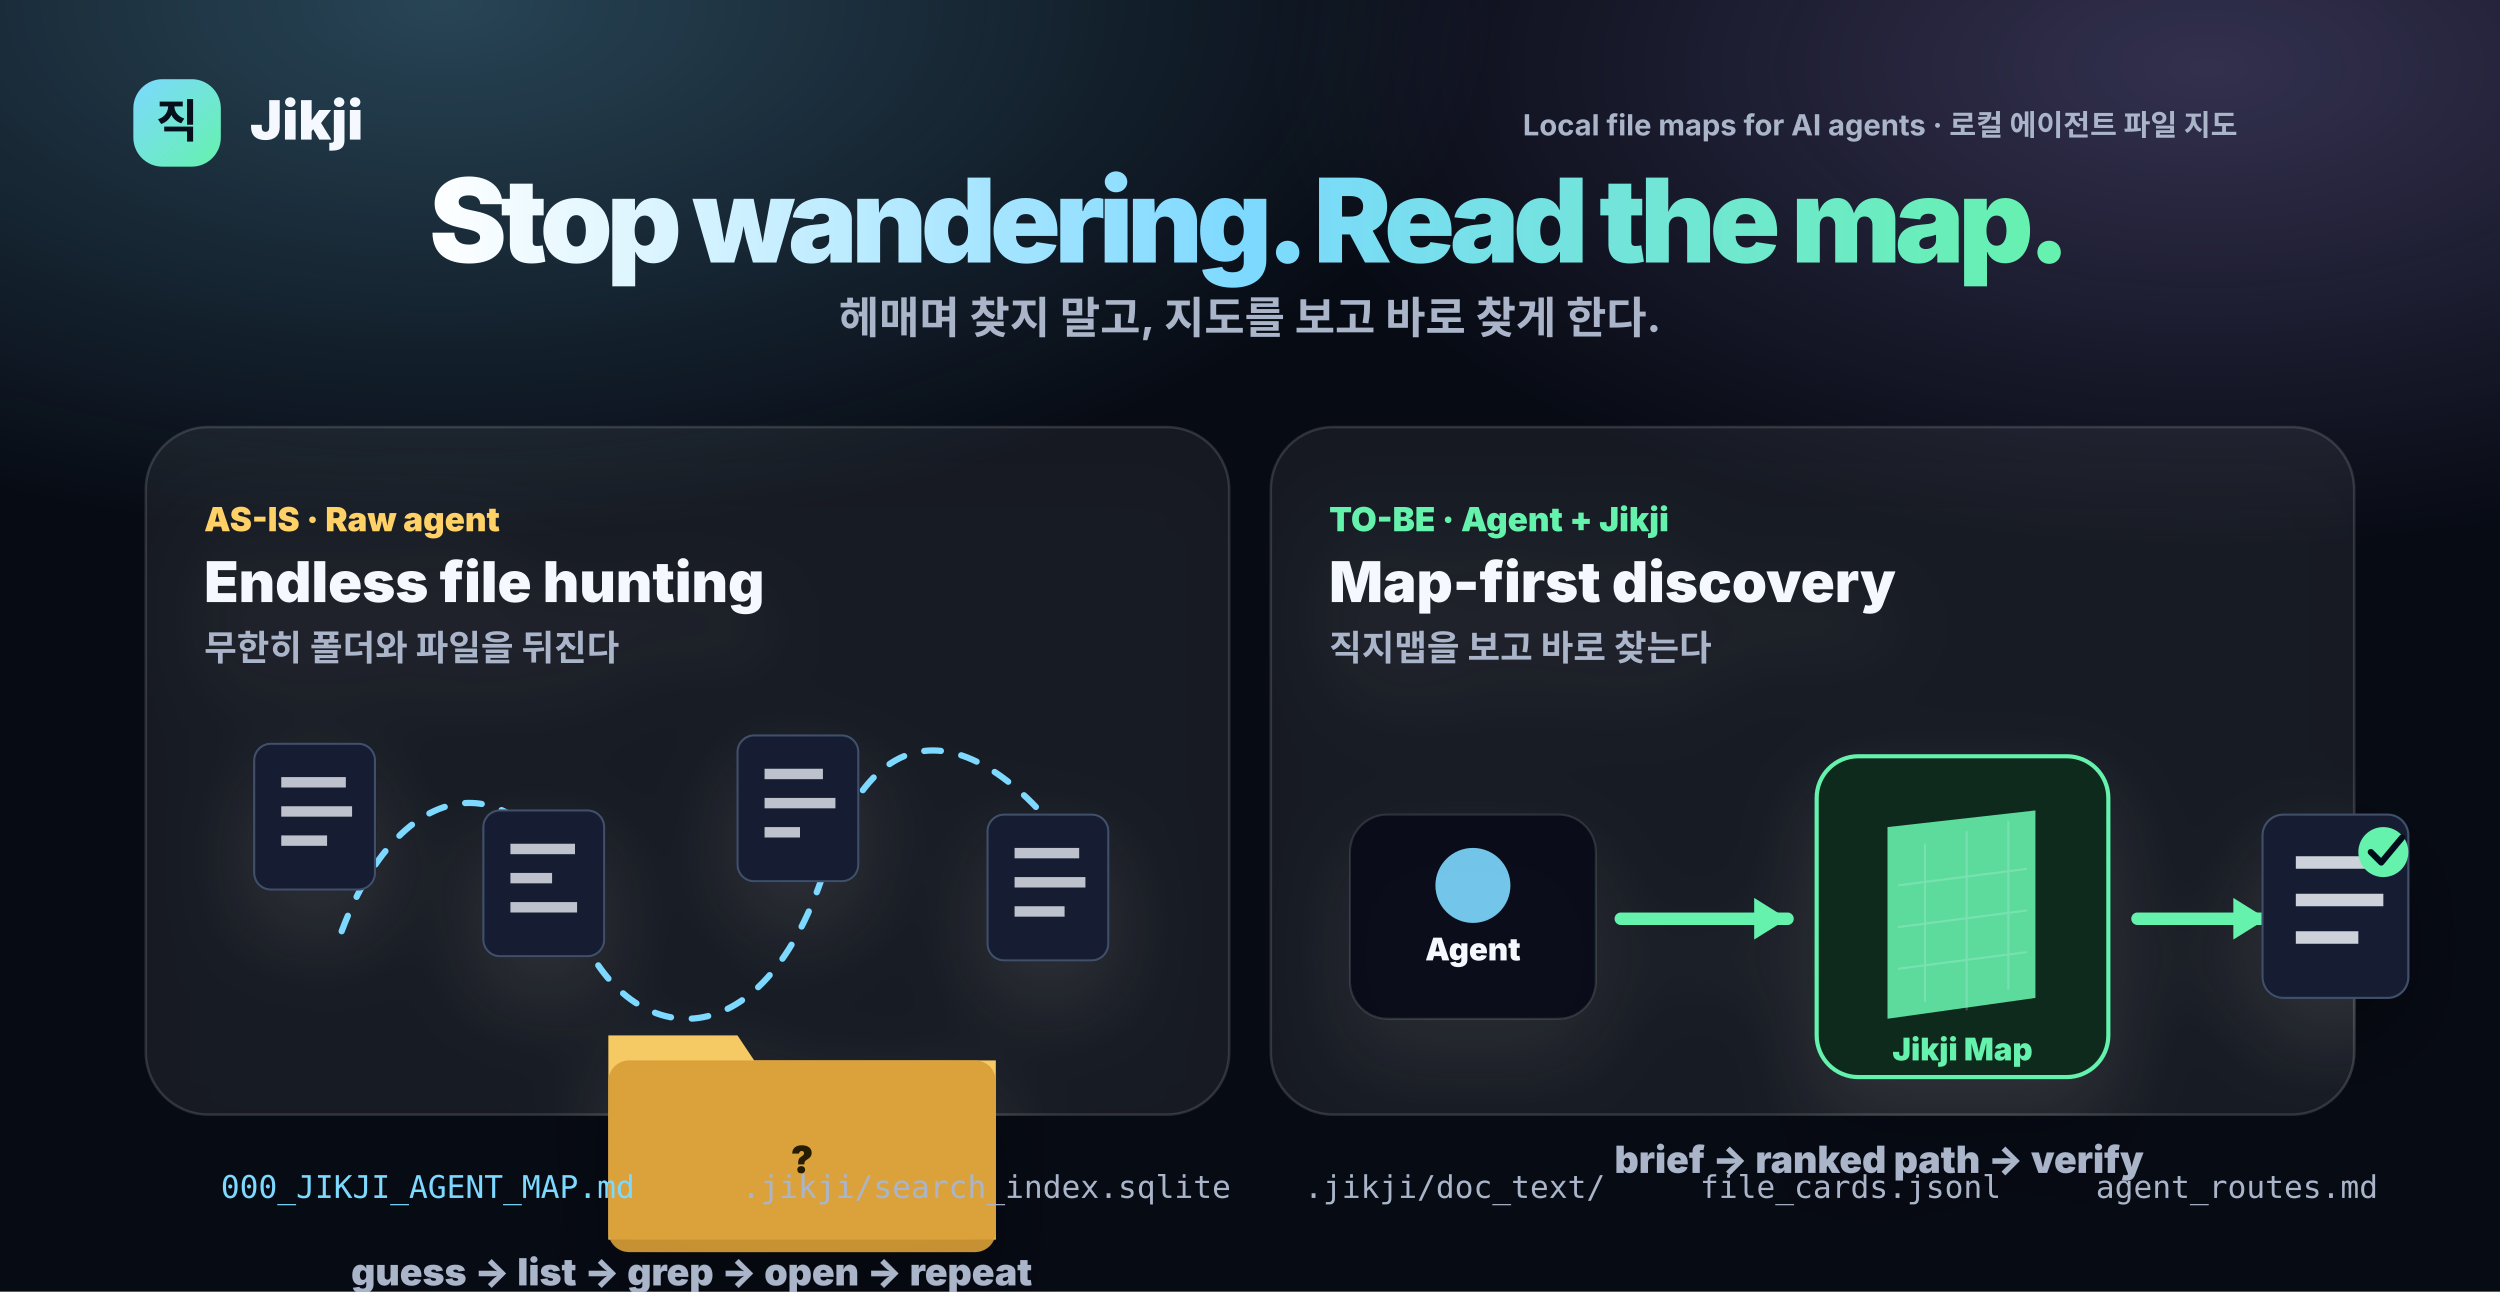
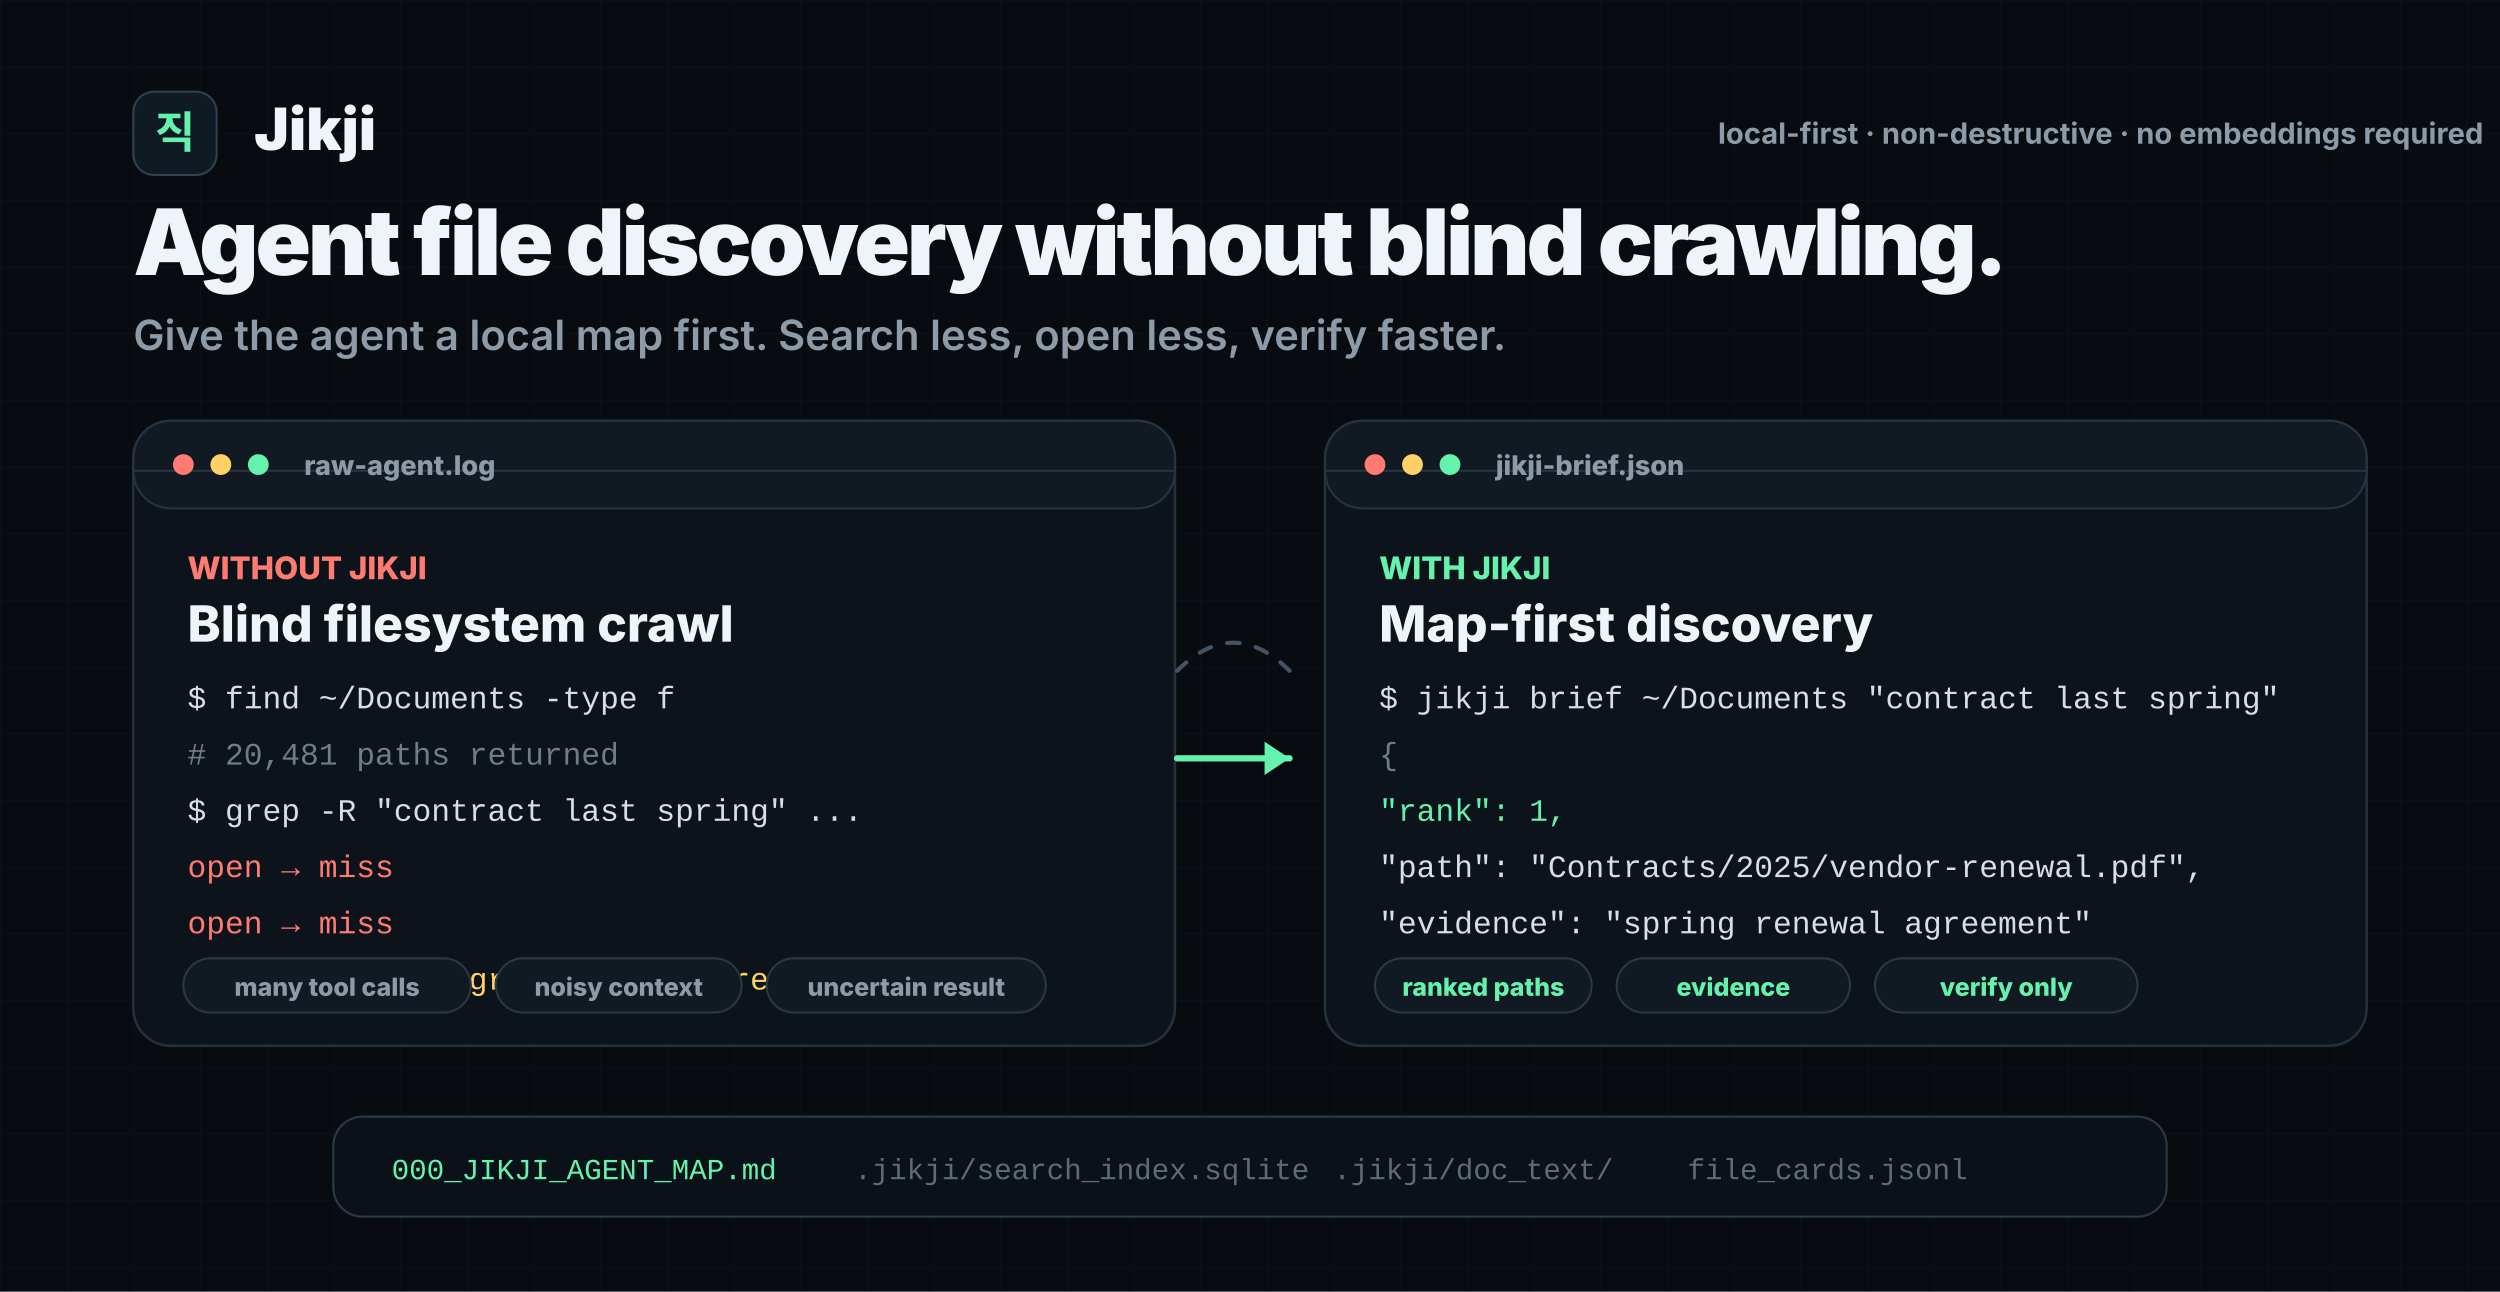
<svg xmlns="http://www.w3.org/2000/svg" width="1200" height="620" viewBox="0 0 1200 620" role="img" aria-labelledby="title desc">
  <defs>
-     <radialGradient id="bgA" cx="18%" cy="0%" r="58%">
-       <stop offset="0" stop-color="#7dd9ff" stop-opacity=".28" />
-       <stop offset=".72" stop-color="#7dd9ff" stop-opacity="0" />
-     </radialGradient>
-     <radialGradient id="bgB" cx="88%" cy="5%" r="52%">
-       <stop offset="0" stop-color="#b8a1ff" stop-opacity=".25" />
-       <stop offset=".72" stop-color="#b8a1ff" stop-opacity="0" />
-     </radialGradient>
-     <linearGradient id="brand" x1="0" y1="0" x2="1" y2="1">
-       <stop offset="0" stop-color="#7dd9ff" />
-       <stop offset="1" stop-color="#65f2ad" />
-     </linearGradient>
-     <linearGradient id="titleGrad" x1="0" y1="0" x2="1" y2="0">
-       <stop offset="0" stop-color="#fff" />
-       <stop offset=".5" stop-color="#7dd9ff" />
-       <stop offset="1" stop-color="#65f2ad" />
-     </linearGradient>
-     <filter id="shadow" x="-20%" y="-20%" width="140%" height="140%">
-       <feDropShadow dx="0" dy="18" stdDeviation="20" flood-color="#000" flood-opacity=".35" />
-     </filter>
+     <pattern id="grid" width="32" height="32" patternUnits="userSpaceOnUse">
+       <path d="M32 0H0V32" fill="none" stroke="#16202b" stroke-width="1" opacity="0.55" />
+     </pattern>
    <style>
-       .sans{font-family:Inter,ui-sans-serif,system-ui,-apple-system,BlinkMacSystemFont,"Segoe UI","Noto Sans KR",Arial,sans-serif}.mono{font-family:"SFMono-Regular",Consolas,monospace}.text{fill:#f5f8ff}.muted{fill:#aab5ca}.blue{fill:#7dd9ff}.green{fill:#65f2ad}.amber{fill:#ffd166}.panel{fill:rgba(255,255,255,.055);stroke:rgba(255,255,255,.14);stroke-width:1.2}.inner{fill:rgba(7,11,20,.66);stroke:rgba(255,255,255,.12);stroke-width:1}.file{fill:#151f33;stroke:#42506b;stroke-width:1}.paper{fill:#f5f8ff}.folder{fill:#ffd166}.map{fill:#65f2ad}.line{stroke:#7dd9ff;stroke-width:3;stroke-linecap:round;stroke-dasharray:8 10}.direct{stroke:#65f2ad;stroke-width:6;stroke-linecap:round}.thin{stroke:rgba(255,255,255,.18);stroke-width:1}
+       .bg{fill:#080c10}.grid{fill:url(#grid)}.sans{font-family:Inter,ui-sans-serif,system-ui,-apple-system,BlinkMacSystemFont,"Segoe UI","Noto Sans KR",Arial,sans-serif}.mono{font-family:"SFMono-Regular","JetBrains Mono",Consolas,"Liberation Mono",Menlo,monospace}.title{fill:#eef4f8}.muted{fill:#8d9aa7}.dim{fill:#5f6b78}.green{fill:#65f2ad}.amber{fill:#ffd166}.red{fill:#ff7b72}.cyan{fill:#7dd9ff}.panel{fill:#0d131a;stroke:#24313d;stroke-width:1.2}.panel2{fill:#0a1118;stroke:#2a3a46;stroke-width:1}.bar{fill:#111923;stroke:#263442;stroke-width:1}.line{fill:none;stroke:#273746;stroke-width:1}.cmd{fill:#d6dee6}.comment{fill:#6f7d8a}.good{fill:#65f2ad}.warn{fill:#ffd166}.bad{fill:#ff7b72}.chip{fill:#111923;stroke:#2a3845;stroke-width:1}.arrow{stroke:#65f2ad;stroke-width:3;stroke-linecap:round;stroke-linejoin:round;fill:none}.arrowDim{stroke:#445465;stroke-width:2;stroke-linecap:round;stroke-dasharray:6 8;fill:none}
    </style>
  </defs>
-   <rect width="1200" height="620" fill="#070b14" />
-   <rect width="1200" height="620" fill="url(#bgA)" />
-   <rect width="1200" height="620" fill="url(#bgB)" />
+   <rect class="bg" width="1200" height="620" />
+   <rect class="grid" width="1200" height="620" opacity="0.45" />
  <g class="sans">
-     <g transform="translate(64 38)">
-       <rect width="42" height="42" rx="14" fill="url(#brand)" />
-       <text x="21" y="28" text-anchor="middle" font-size="22" font-weight="950" fill="#06101c">직</text>
-       <text x="56" y="29" font-size="26" font-weight="950" class="text">Jikji</text>
-       <text x="1010" y="27" text-anchor="end" font-size="14" font-weight="750" class="muted">Local file maps for AI agents · 로컬 에이전트 파일 지도</text>
+     <g transform="translate(64 44)">
+       <rect width="40" height="40" rx="10" fill="#0f1a22" stroke="#2f4150" />
+       <text x="20" y="27" text-anchor="middle" font-size="21" font-weight="900" class="green">직</text>
+       <text x="58" y="28" font-size="28" font-weight="850" class="title">Jikji</text>
+       <text x="1128" y="25" text-anchor="end" font-size="14" font-weight="650" class="muted">local-first · non-destructive · no embeddings required</text>
    </g>
-     <text x="600" y="126" text-anchor="middle" font-size="56" font-weight="950" letter-spacing="-3" fill="url(#titleGrad)">Stop wandering. Read the map.</text>
-     <text x="600" y="160" text-anchor="middle" font-size="21" font-weight="700" class="muted">헤매며 찾지 말고, 지도를 보고 바로 찾게 한다.</text>
-     <g transform="translate(70 205)" filter="url(#shadow)">
-       <rect class="panel" width="520" height="330" rx="30" />
-       <text x="28" y="50" font-size="16" font-weight="950" class="amber">AS-IS · Raw agent</text>
-       <text x="28" y="84" font-size="27" font-weight="950" class="text">Endless file hunting</text>
-       <text x="28" y="112" font-size="17" font-weight="700" class="muted">무한히 폴더와 파일을 뒤진다</text>
-       <g transform="translate(34 142)">
-         <path class="line" d="M60 100 C90 20,150 20,170 88 S260 170,292 70 S390 18,430 92" fill="none" />
-         <g transform="translate(18 10)">
-           <rect class="file" x="0" y="0" width="58" height="70" rx="8" />
-           <path class="paper" d="M13 16h31v5H13zm0 14h34v5H13zm0 14h22v5H13z" opacity=".75" />
-         </g>
-         <g transform="translate(128 42)">
-           <rect class="file" x="0" y="0" width="58" height="70" rx="8" />
-           <path class="paper" d="M13 16h31v5H13zm0 14h20v5H13zm0 14h32v5H13z" opacity=".75" />
-         </g>
-         <g transform="translate(250 6)">
-           <rect class="file" x="0" y="0" width="58" height="70" rx="8" />
-           <path class="paper" d="M13 16h28v5H13zm0 14h34v5H13zm0 14h17v5H13z" opacity=".75" />
-         </g>
-         <g transform="translate(370 44)">
-           <rect class="file" x="0" y="0" width="58" height="70" rx="8" />
-           <path class="paper" d="M13 16h31v5H13zm0 14h34v5H13zm0 14h24v5H13z" opacity=".75" />
-         </g>
-         <g transform="translate(188 134)">
-           <path class="folder" d="M0 16h62l8 12h116v86H0z" opacity=".95" />
-           <rect x="0" y="28" width="186" height="92" rx="10" fill="#d89d35" opacity=".9" />
-           <text x="93" y="82" text-anchor="middle" font-size="18" font-weight="900" fill="#271a06">?</text>
-         </g>
-         <text x="228" y="270" text-anchor="middle" font-size="18" font-weight="850" class="muted">guess → list → grep → open → repeat</text>
+     <text x="64" y="132" font-size="44" font-weight="860" letter-spacing="-1.5" class="title">Agent file discovery without blind crawling.</text>
+     <text x="64" y="168" font-size="20" font-weight="620" class="muted">Give the agent a local map first. Search less, open less, verify faster.</text>
+     <g transform="translate(64 202)">
+       <rect class="panel" width="500" height="300" rx="18" />
+       <rect class="bar" x="0" y="0" width="500" height="42" rx="18" />
+       <path d="M0 24H500" stroke="#263442" />
+       <circle cx="24" cy="21" r="5" fill="#ff7b72" />
+       <circle cx="42" cy="21" r="5" fill="#ffd166" />
+       <circle cx="60" cy="21" r="5" fill="#65f2ad" />
+       <text x="82" y="26" font-size="13" font-weight="760" class="muted">raw-agent.log</text>
+       <text x="26" y="76" font-size="15" font-weight="780" class="bad">WITHOUT JIKJI</text>
+       <text x="26" y="106" font-size="24" font-weight="820" class="title">Blind filesystem crawl</text>
+       <g class="mono" font-size="15" transform="translate(26 138)">
+         <text y="0" class="cmd">$ find ~/Documents -type f</text>
+         <text y="27" class="comment"># 20,481 paths returned</text>
+         <text y="54" class="cmd">$ grep -R "contract last spring" ...</text>
+         <text y="81" class="bad">open → miss</text>
+         <text y="108" class="bad">open → miss</text>
+         <text y="135" class="warn">guess → list → grep → open → repeat</text>
+       </g>
+       <g transform="translate(24 258)">
+         <rect class="chip" width="138" height="26" rx="13" />
+         <text x="69" y="18" text-anchor="middle" font-size="12" font-weight="760" class="muted">many tool calls</text>
+         <rect class="chip" x="150" width="118" height="26" rx="13" />
+         <text x="209" y="18" text-anchor="middle" font-size="12" font-weight="760" class="muted">noisy context</text>
+         <rect class="chip" x="280" width="134" height="26" rx="13" />
+         <text x="347" y="18" text-anchor="middle" font-size="12" font-weight="760" class="muted">uncertain result</text>
      </g>
    </g>
-     <g transform="translate(610 205)" filter="url(#shadow)">
-       <rect class="panel" width="520" height="330" rx="30" />
-       <text x="28" y="50" font-size="16" font-weight="950" class="green">TO-BE · Agent + Jikji</text>
-       <text x="28" y="84" font-size="27" font-weight="950" class="text">Map-first discovery</text>
-       <text x="28" y="112" font-size="17" font-weight="700" class="muted">직지맵을 보고 바로 찾는다</text>
-       <g transform="translate(38 144)">
-         <g transform="translate(0 42)">
-           <rect class="inner" width="118" height="98" rx="18" />
-           <circle cx="59" cy="34" r="18" fill="#7dd9ff" opacity=".9" />
-           <text x="59" y="70" text-anchor="middle" font-size="15" font-weight="900" class="text">Agent</text>
-         </g>
-         <path class="direct" d="M130 92 L210 92" />
-         <polygon points="210,92 194,82 194,102" fill="#65f2ad" />
-         <g transform="translate(224 14)">
-           <rect width="140" height="154" rx="20" fill="#10291e" stroke="#65f2ad" stroke-width="2" />
-           <path d="M34 34 L105 26 L105 116 L34 126 Z" fill="#65f2ad" opacity=".88" />
-           <path d="M52 42 L52 118 M72 36 L72 122 M92 31 L92 112 M39 62 L101 54 M39 82 L101 74 M39 102 L101 94" class="thin" />
-           <text x="70" y="146" text-anchor="middle" font-size="15" font-weight="950" class="green">Jikji Map</text>
-         </g>
-         <path class="direct" d="M378 92 L440 92" />
-         <polygon points="440,92 424,82 424,102" fill="#65f2ad" />
-         <g transform="translate(438 42)">
-           <rect class="file" width="70" height="88" rx="10" fill="#102033" stroke="#65f2ad" stroke-width="2" />
-           <path class="paper" d="M16 20h38v6H16zm0 18h42v6H16zm0 18h30v6H16z" opacity=".82" />
-           <circle cx="58" cy="18" r="12" fill="#65f2ad" />
-           <path d="M52 18l5 5 10-12" fill="none" stroke="#06101c" stroke-width="3" stroke-linecap="round" stroke-linejoin="round" />
-         </g>
-         <text x="254" y="214" text-anchor="middle" font-size="18" font-weight="850" class="muted">brief → ranked path → verify</text>
+     <g transform="translate(636 202)">
+       <rect class="panel" width="500" height="300" rx="18" />
+       <rect class="bar" x="0" y="0" width="500" height="42" rx="18" />
+       <path d="M0 24H500" stroke="#263442" />
+       <circle cx="24" cy="21" r="5" fill="#ff7b72" />
+       <circle cx="42" cy="21" r="5" fill="#ffd166" />
+       <circle cx="60" cy="21" r="5" fill="#65f2ad" />
+       <text x="82" y="26" font-size="13" font-weight="760" class="muted">jikji-brief.json</text>
+       <text x="26" y="76" font-size="15" font-weight="780" class="good">WITH JIKJI</text>
+       <text x="26" y="106" font-size="24" font-weight="820" class="title">Map-first discovery</text>
+       <g class="mono" font-size="15" transform="translate(26 138)">
+         <text y="0" class="cmd">$ jikji brief ~/Documents "contract last spring"</text>
+         <text y="27" class="comment">{</text>
+         <text y="54" class="good">  "rank": 1,</text>
+         <text y="81" class="cmd">  "path": "Contracts/2025/vendor-renewal.pdf",</text>
+         <text y="108" class="cmd">  "evidence": "spring renewal agreement"</text>
+         <text y="135" class="comment">}</text>
+       </g>
+       <g transform="translate(24 258)">
+         <rect class="chip" width="104" height="26" rx="13" />
+         <text x="52" y="18" text-anchor="middle" font-size="12" font-weight="760" class="green">ranked paths</text>
+         <rect class="chip" x="116" width="112" height="26" rx="13" />
+         <text x="172" y="18" text-anchor="middle" font-size="12" font-weight="760" class="green">evidence</text>
+         <rect class="chip" x="240" width="126" height="26" rx="13" />
+         <text x="303" y="18" text-anchor="middle" font-size="12" font-weight="760" class="green">verify only</text>
      </g>
    </g>
-     <g transform="translate(106 575)" class="mono">
-       <text x="0" y="0" font-size="15" class="blue">000_JIKJI_AGENT_MAP.md</text>
-       <text x="250" y="0" font-size="15" class="muted">.jikji/search_index.sqlite</text>
-       <text x="520" y="0" font-size="15" class="muted">.jikji/doc_text/</text>
-       <text x="710" y="0" font-size="15" class="muted">file_cards.jsonl</text>
-       <text x="900" y="0" font-size="15" class="muted">agent_routes.md</text>
+     <g transform="translate(565 322)">
+       <path class="arrowDim" d="M0 0 C18 -18 36 -18 54 0" />
+       <path class="arrow" d="M0 42 H54" />
+       <path d="M54 42 l-12 -8 v16 z" fill="#65f2ad" />
+     </g>
+     <g transform="translate(160 536)">
+       <rect class="panel2" width="880" height="48" rx="14" />
+       <g class="mono" font-size="14">
+         <text x="28" y="30" class="green">000_JIKJI_AGENT_MAP.md</text>
+         <text x="250" y="30" class="dim">.jikji/search_index.sqlite</text>
+         <text x="480" y="30" class="dim">.jikji/doc_text/</text>
+         <text x="650" y="30" class="dim">file_cards.jsonl</text>
+       </g>
    </g>
  </g>
</svg>
